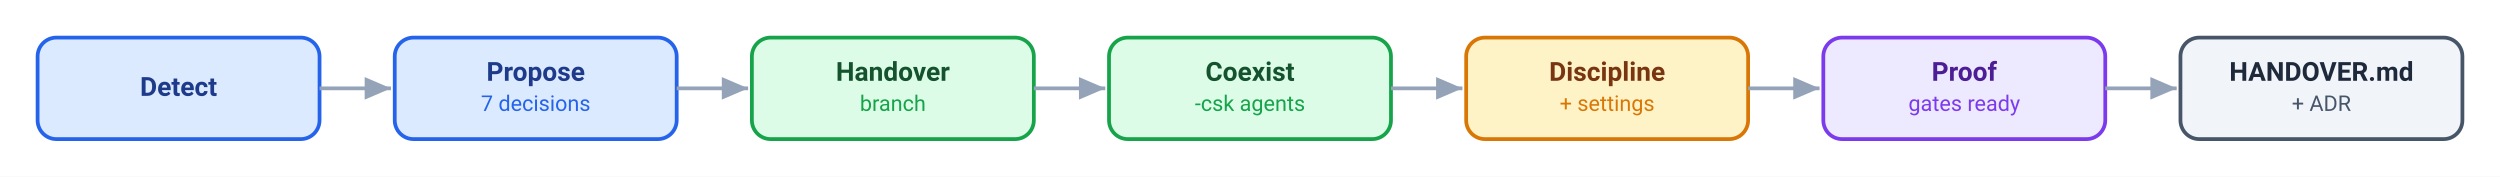
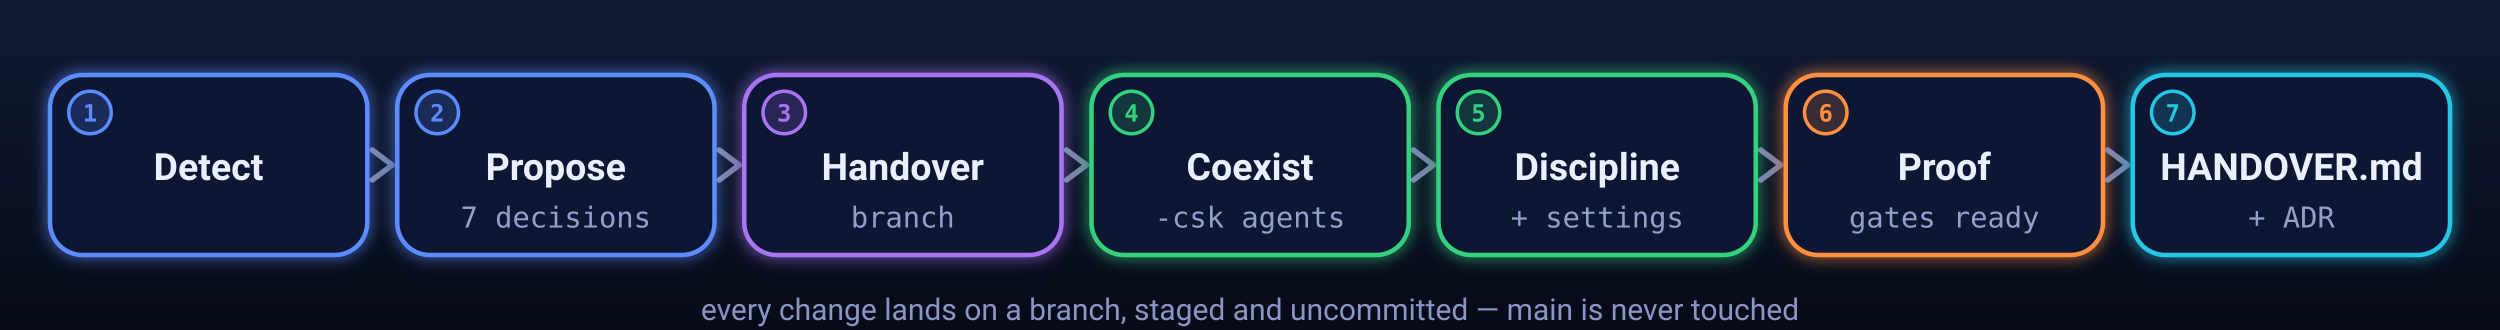
- <svg xmlns="http://www.w3.org/2000/svg" viewBox="0 0 1330 94" width="1330" height="94" font-family="'Segoe UI',system-ui,-apple-system,Roboto,Helvetica,Arial,sans-serif">
-   <rect width="1330" height="94" fill="#ffffff" />
+ <svg xmlns="http://www.w3.org/2000/svg" viewBox="0 0 1000 132" font-family="'Segoe UI',system-ui,-apple-system,Roboto,Helvetica,Arial,sans-serif" role="img" aria-label="Claude Starter Kit — handover steps">
  <defs>
-     <marker id="a" markerWidth="9" markerHeight="9" refX="7" refY="3" orient="auto">
-       <path d="M0,0 L7,3 L0,6 Z" fill="#94a3b8" />
-     </marker>
+     <linearGradient id="hbg" x1="0" y1="0" x2="0" y2="1">
+       <stop offset="0" stop-color="#101a34" />
+       <stop offset="1" stop-color="#070b18" />
+     </linearGradient>
+     <filter id="glow" x="-60%" y="-60%" width="220%" height="220%">
+       <feGaussianBlur stdDeviation="3" result="b" />
+       <feMerge>
+         <feMergeNode in="b" />
+         <feMergeNode in="SourceGraphic" />
+       </feMerge>
+     </filter>
  </defs>
-   <rect x="20" y="20" width="150" height="54" rx="10" fill="#dbeafe" stroke="#2563eb" stroke-width="2" />
-   <text x="95" y="51" text-anchor="middle" font-size="14" font-weight="600" fill="#1e3a8a" font-family="'Segoe UI',system-ui,-apple-system,Roboto,Helvetica,Arial,sans-serif">Detect</text>
-   <line x1="170" y1="47" x2="208" y2="47" stroke="#94a3b8" stroke-width="2" marker-end="url(#a)" />
-   <rect x="210" y="20" width="150" height="54" rx="10" fill="#dbeafe" stroke="#2563eb" stroke-width="2" />
-   <text x="285" y="43" text-anchor="middle" font-size="14" font-weight="600" fill="#1e3a8a" font-family="'Segoe UI',system-ui,-apple-system,Roboto,Helvetica,Arial,sans-serif">Propose</text>
-   <text x="285" y="59" text-anchor="middle" font-size="11.5" font-weight="400" fill="#2563eb" font-family="'Segoe UI',system-ui,-apple-system,Roboto,Helvetica,Arial,sans-serif">7 decisions</text>
-   <line x1="360" y1="47" x2="398" y2="47" stroke="#94a3b8" stroke-width="2" marker-end="url(#a)" />
-   <rect x="400" y="20" width="150" height="54" rx="10" fill="#dcfce7" stroke="#16a34a" stroke-width="2" />
-   <text x="475" y="43" text-anchor="middle" font-size="14" font-weight="600" fill="#14532d" font-family="'Segoe UI',system-ui,-apple-system,Roboto,Helvetica,Arial,sans-serif">Handover</text>
-   <text x="475" y="59" text-anchor="middle" font-size="11.5" font-weight="400" fill="#16a34a" font-family="'Segoe UI',system-ui,-apple-system,Roboto,Helvetica,Arial,sans-serif">branch</text>
-   <line x1="550" y1="47" x2="588" y2="47" stroke="#94a3b8" stroke-width="2" marker-end="url(#a)" />
-   <rect x="590" y="20" width="150" height="54" rx="10" fill="#dcfce7" stroke="#16a34a" stroke-width="2" />
-   <text x="665" y="43" text-anchor="middle" font-size="14" font-weight="600" fill="#14532d" font-family="'Segoe UI',system-ui,-apple-system,Roboto,Helvetica,Arial,sans-serif">Coexist</text>
-   <text x="665" y="59" text-anchor="middle" font-size="11.5" font-weight="400" fill="#16a34a" font-family="'Segoe UI',system-ui,-apple-system,Roboto,Helvetica,Arial,sans-serif">-csk agents</text>
-   <line x1="740" y1="47" x2="778" y2="47" stroke="#94a3b8" stroke-width="2" marker-end="url(#a)" />
-   <rect x="780" y="20" width="150" height="54" rx="10" fill="#fef3c7" stroke="#d97706" stroke-width="2" />
-   <text x="855" y="43" text-anchor="middle" font-size="14" font-weight="600" fill="#78350f" font-family="'Segoe UI',system-ui,-apple-system,Roboto,Helvetica,Arial,sans-serif">Discipline</text>
-   <text x="855" y="59" text-anchor="middle" font-size="11.5" font-weight="400" fill="#d97706" font-family="'Segoe UI',system-ui,-apple-system,Roboto,Helvetica,Arial,sans-serif">+ settings</text>
-   <line x1="930" y1="47" x2="968" y2="47" stroke="#94a3b8" stroke-width="2" marker-end="url(#a)" />
-   <rect x="970" y="20" width="150" height="54" rx="10" fill="#ede9fe" stroke="#7c3aed" stroke-width="2" />
-   <text x="1045" y="43" text-anchor="middle" font-size="14" font-weight="600" fill="#4c1d95" font-family="'Segoe UI',system-ui,-apple-system,Roboto,Helvetica,Arial,sans-serif">Proof</text>
-   <text x="1045" y="59" text-anchor="middle" font-size="11.5" font-weight="400" fill="#7c3aed" font-family="'Segoe UI',system-ui,-apple-system,Roboto,Helvetica,Arial,sans-serif">gates ready</text>
-   <line x1="1120" y1="47" x2="1158" y2="47" stroke="#94a3b8" stroke-width="2" marker-end="url(#a)" />
-   <rect x="1160" y="20" width="150" height="54" rx="10" fill="#f1f5f9" stroke="#475569" stroke-width="2" />
-   <text x="1235" y="43" text-anchor="middle" font-size="14" font-weight="600" fill="#1e293b" font-family="'Segoe UI',system-ui,-apple-system,Roboto,Helvetica,Arial,sans-serif">HANDOVER.md</text>
-   <text x="1235" y="59" text-anchor="middle" font-size="11.5" font-weight="400" fill="#475569" font-family="'Segoe UI',system-ui,-apple-system,Roboto,Helvetica,Arial,sans-serif">+ ADR</text>
+   <rect width="1000" height="132" fill="url(#hbg)" />
+   <rect x="20.0" y="30" width="126.9" height="72" rx="13" fill="#0f1830" stroke="#5b8cff" stroke-width="1.8" filter="url(#glow)" />
+   <circle cx="36.0" cy="45.0" r="8.5" fill="#5b8cff" fill-opacity="0.18" stroke="#5b8cff" stroke-width="1.4" />
+   <text x="36.0" y="48.6" text-anchor="middle" font-size="9.5" font-weight="800" fill="#5b8cff" font-family="ui-monospace,Menlo,monospace">1</text>
+   <text x="83.4" y="72" text-anchor="middle" font-size="15" font-weight="700" fill="#eaf0ff">Detect</text>
+   <path d="M148.9,60.0 L156.9,66.0 L148.9,72.0" fill="none" stroke="#94a0cc" stroke-opacity="0.8" stroke-width="2.2" stroke-linecap="round" stroke-linejoin="round" />
+   <rect x="158.9" y="30" width="126.9" height="72" rx="13" fill="#0f1830" stroke="#5b8cff" stroke-width="1.8" filter="url(#glow)" />
+   <circle cx="174.9" cy="45.0" r="8.5" fill="#5b8cff" fill-opacity="0.18" stroke="#5b8cff" stroke-width="1.4" />
+   <text x="174.9" y="48.6" text-anchor="middle" font-size="9.5" font-weight="800" fill="#5b8cff" font-family="ui-monospace,Menlo,monospace">2</text>
+   <text x="222.3" y="72" text-anchor="middle" font-size="15" font-weight="700" fill="#eaf0ff">Propose</text>
+   <text x="222.3" y="91" text-anchor="middle" font-size="11.5" fill="#94a0cc" font-family="ui-monospace,Menlo,monospace">7 decisions</text>
+   <path d="M287.7,60.0 L295.7,66.0 L287.7,72.0" fill="none" stroke="#94a0cc" stroke-opacity="0.8" stroke-width="2.2" stroke-linecap="round" stroke-linejoin="round" />
+   <rect x="297.7" y="30" width="126.9" height="72" rx="13" fill="#0f1830" stroke="#a874f5" stroke-width="1.8" filter="url(#glow)" />
+   <circle cx="313.7" cy="45.0" r="8.5" fill="#a874f5" fill-opacity="0.18" stroke="#a874f5" stroke-width="1.4" />
+   <text x="313.7" y="48.6" text-anchor="middle" font-size="9.5" font-weight="800" fill="#a874f5" font-family="ui-monospace,Menlo,monospace">3</text>
+   <text x="361.1" y="72" text-anchor="middle" font-size="15" font-weight="700" fill="#eaf0ff">Handover</text>
+   <text x="361.1" y="91" text-anchor="middle" font-size="11.5" fill="#94a0cc" font-family="ui-monospace,Menlo,monospace">branch</text>
+   <path d="M426.6,60.0 L434.6,66.0 L426.6,72.0" fill="none" stroke="#94a0cc" stroke-opacity="0.8" stroke-width="2.2" stroke-linecap="round" stroke-linejoin="round" />
+   <rect x="436.6" y="30" width="126.9" height="72" rx="13" fill="#0f1830" stroke="#34d17f" stroke-width="1.8" filter="url(#glow)" />
+   <circle cx="452.6" cy="45.0" r="8.5" fill="#34d17f" fill-opacity="0.18" stroke="#34d17f" stroke-width="1.4" />
+   <text x="452.6" y="48.6" text-anchor="middle" font-size="9.5" font-weight="800" fill="#34d17f" font-family="ui-monospace,Menlo,monospace">4</text>
+   <text x="500.0" y="72" text-anchor="middle" font-size="15" font-weight="700" fill="#eaf0ff">Coexist</text>
+   <text x="500.0" y="91" text-anchor="middle" font-size="11.5" fill="#94a0cc" font-family="ui-monospace,Menlo,monospace">-csk agents</text>
+   <path d="M565.4,60.0 L573.4,66.0 L565.4,72.0" fill="none" stroke="#94a0cc" stroke-opacity="0.8" stroke-width="2.2" stroke-linecap="round" stroke-linejoin="round" />
+   <rect x="575.4" y="30" width="126.9" height="72" rx="13" fill="#0f1830" stroke="#34d17f" stroke-width="1.8" filter="url(#glow)" />
+   <circle cx="591.4" cy="45.0" r="8.5" fill="#34d17f" fill-opacity="0.18" stroke="#34d17f" stroke-width="1.4" />
+   <text x="591.4" y="48.6" text-anchor="middle" font-size="9.5" font-weight="800" fill="#34d17f" font-family="ui-monospace,Menlo,monospace">5</text>
+   <text x="638.9" y="72" text-anchor="middle" font-size="15" font-weight="700" fill="#eaf0ff">Discipline</text>
+   <text x="638.9" y="91" text-anchor="middle" font-size="11.5" fill="#94a0cc" font-family="ui-monospace,Menlo,monospace">+ settings</text>
+   <path d="M704.3,60.0 L712.3,66.0 L704.3,72.0" fill="none" stroke="#94a0cc" stroke-opacity="0.8" stroke-width="2.2" stroke-linecap="round" stroke-linejoin="round" />
+   <rect x="714.3" y="30" width="126.9" height="72" rx="13" fill="#0f1830" stroke="#ff9040" stroke-width="1.8" filter="url(#glow)" />
+   <circle cx="730.3" cy="45.0" r="8.5" fill="#ff9040" fill-opacity="0.18" stroke="#ff9040" stroke-width="1.4" />
+   <text x="730.3" y="48.6" text-anchor="middle" font-size="9.5" font-weight="800" fill="#ff9040" font-family="ui-monospace,Menlo,monospace">6</text>
+   <text x="777.7" y="72" text-anchor="middle" font-size="15" font-weight="700" fill="#eaf0ff">Proof</text>
+   <text x="777.7" y="91" text-anchor="middle" font-size="11.5" fill="#94a0cc" font-family="ui-monospace,Menlo,monospace">gates ready</text>
+   <path d="M843.1,60.0 L851.1,66.0 L843.1,72.0" fill="none" stroke="#94a0cc" stroke-opacity="0.8" stroke-width="2.2" stroke-linecap="round" stroke-linejoin="round" />
+   <rect x="853.1" y="30" width="126.9" height="72" rx="13" fill="#0f1830" stroke="#26c6e6" stroke-width="1.8" filter="url(#glow)" />
+   <circle cx="869.1" cy="45.0" r="8.5" fill="#26c6e6" fill-opacity="0.18" stroke="#26c6e6" stroke-width="1.4" />
+   <text x="869.1" y="48.6" text-anchor="middle" font-size="9.5" font-weight="800" fill="#26c6e6" font-family="ui-monospace,Menlo,monospace">7</text>
+   <text x="916.6" y="72" text-anchor="middle" font-size="15" font-weight="700" fill="#eaf0ff">HANDOVER.md</text>
+   <text x="916.6" y="91" text-anchor="middle" font-size="11.5" fill="#94a0cc" font-family="ui-monospace,Menlo,monospace">+ ADR</text>
+   <text x="500.0" y="128" text-anchor="middle" font-size="12" fill="#8b96c6">every change lands on a branch, staged and uncommitted — main is never touched</text>
</svg>
